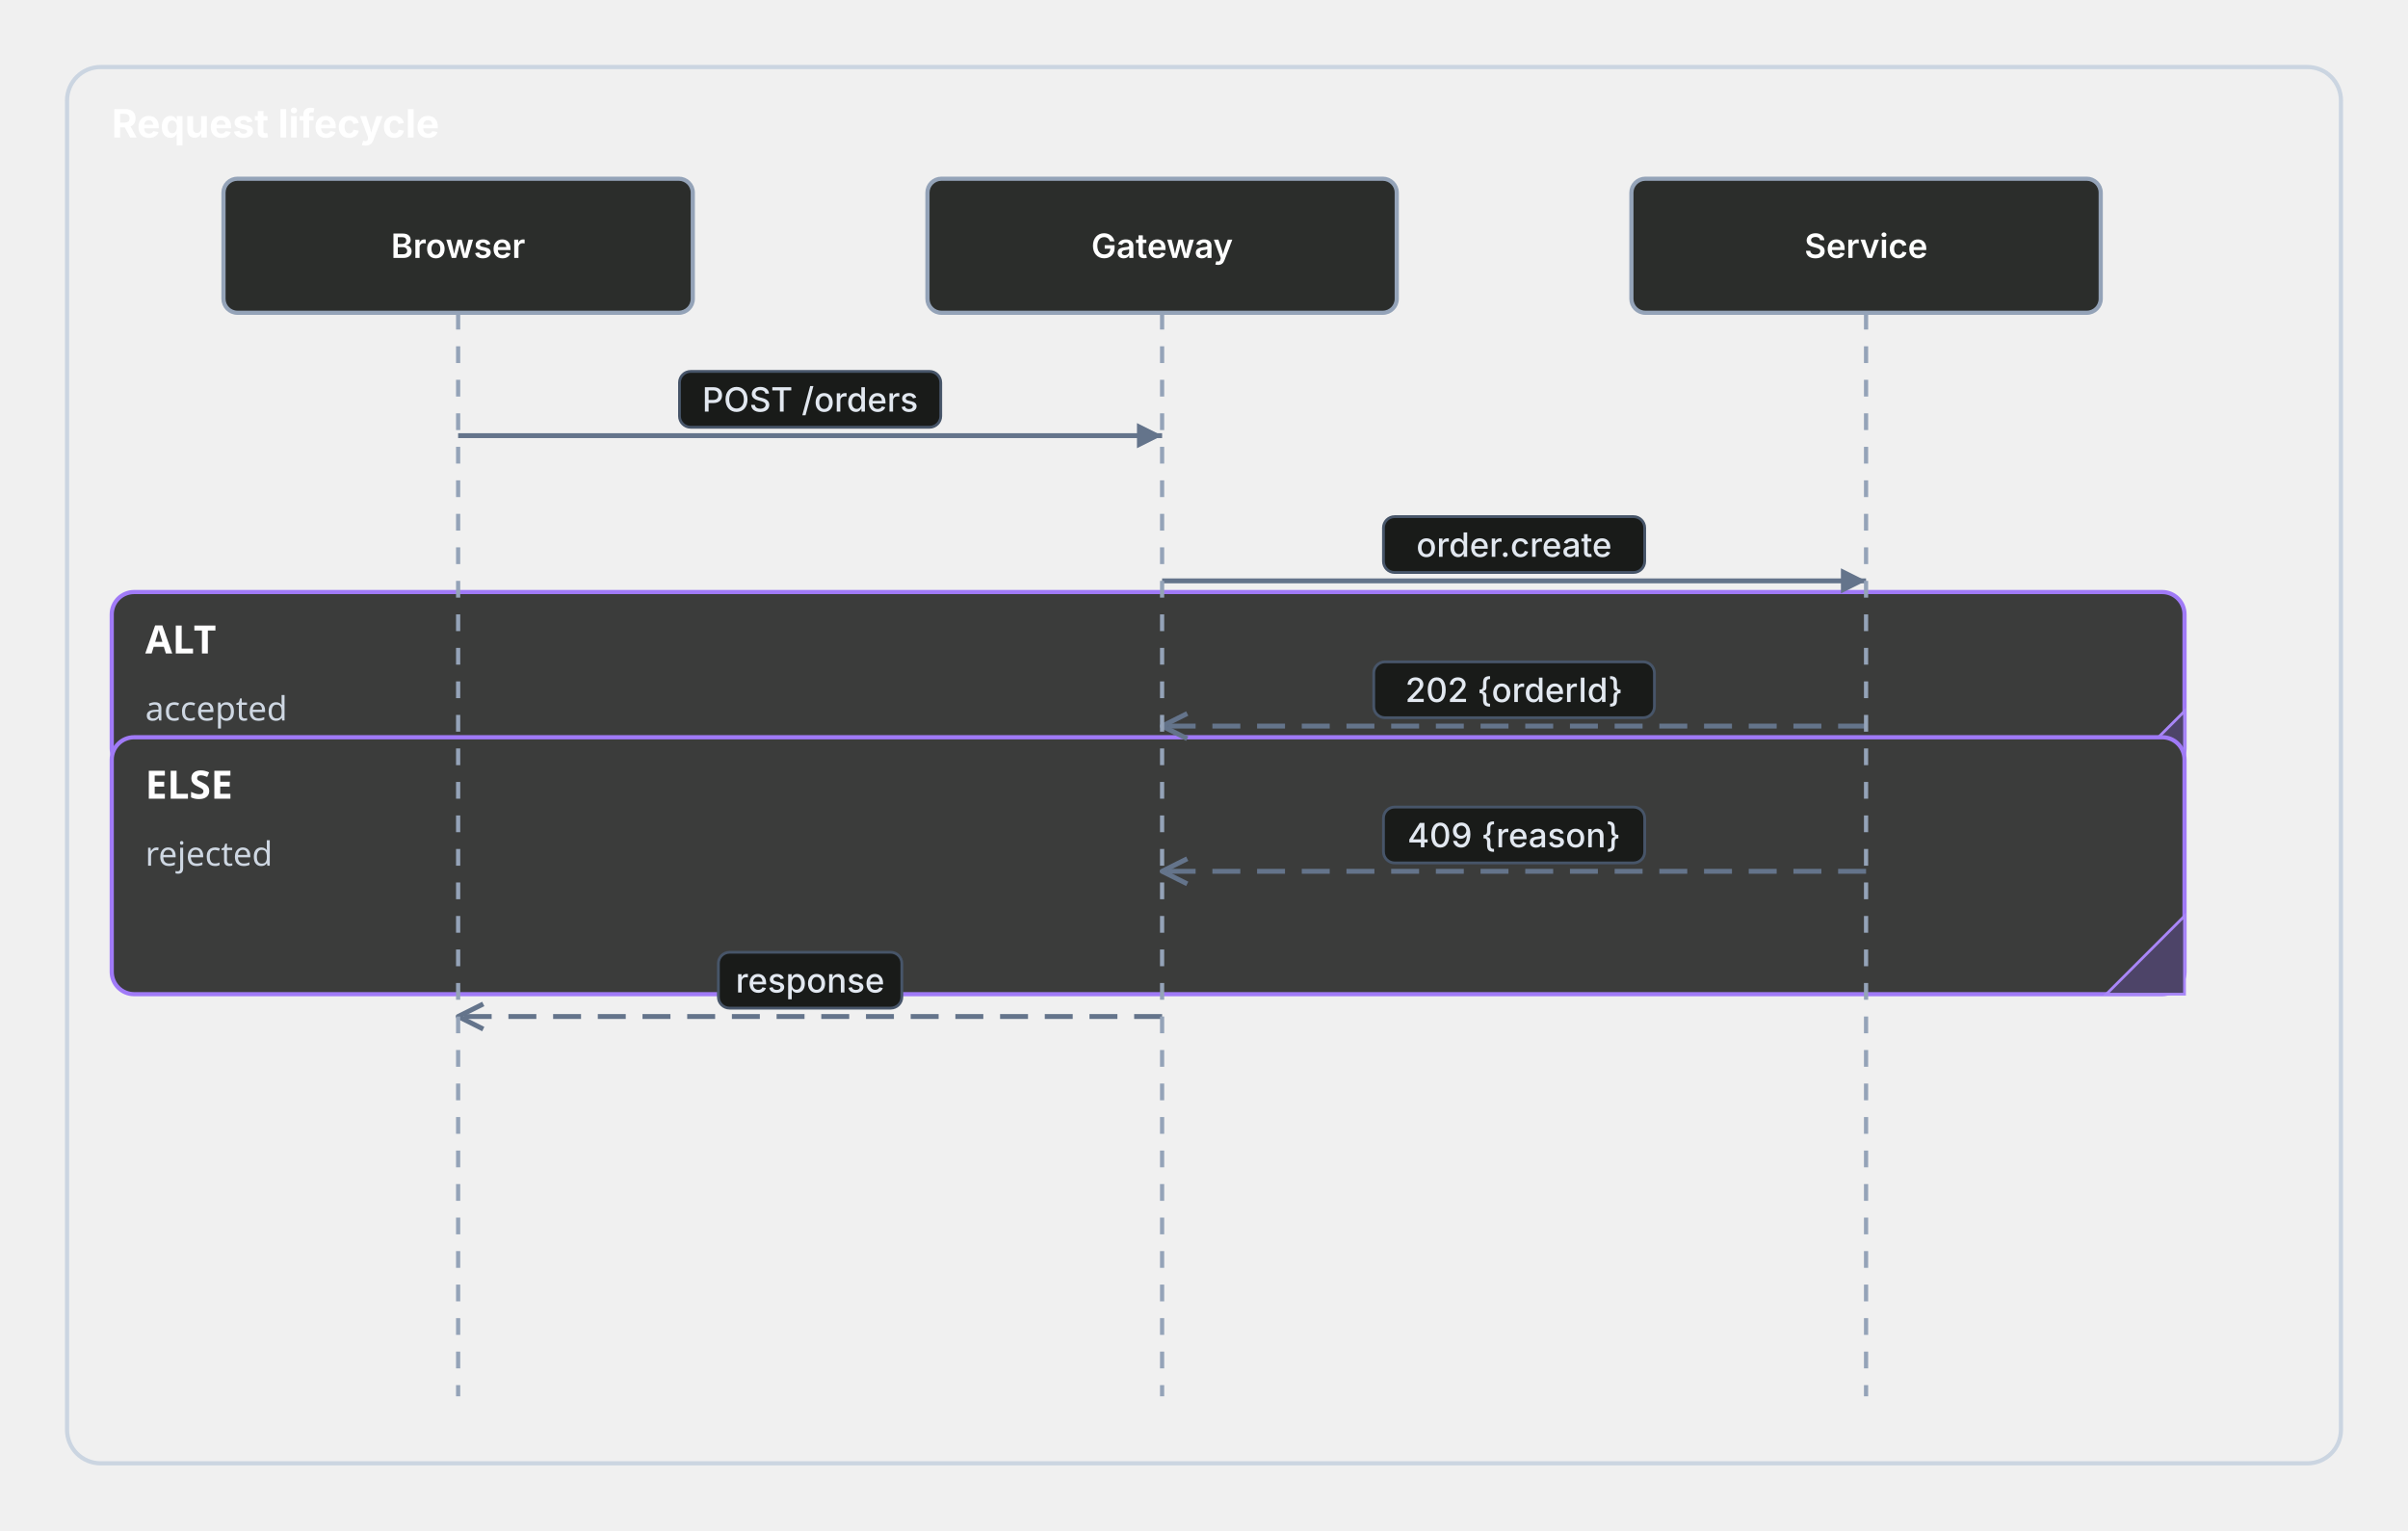
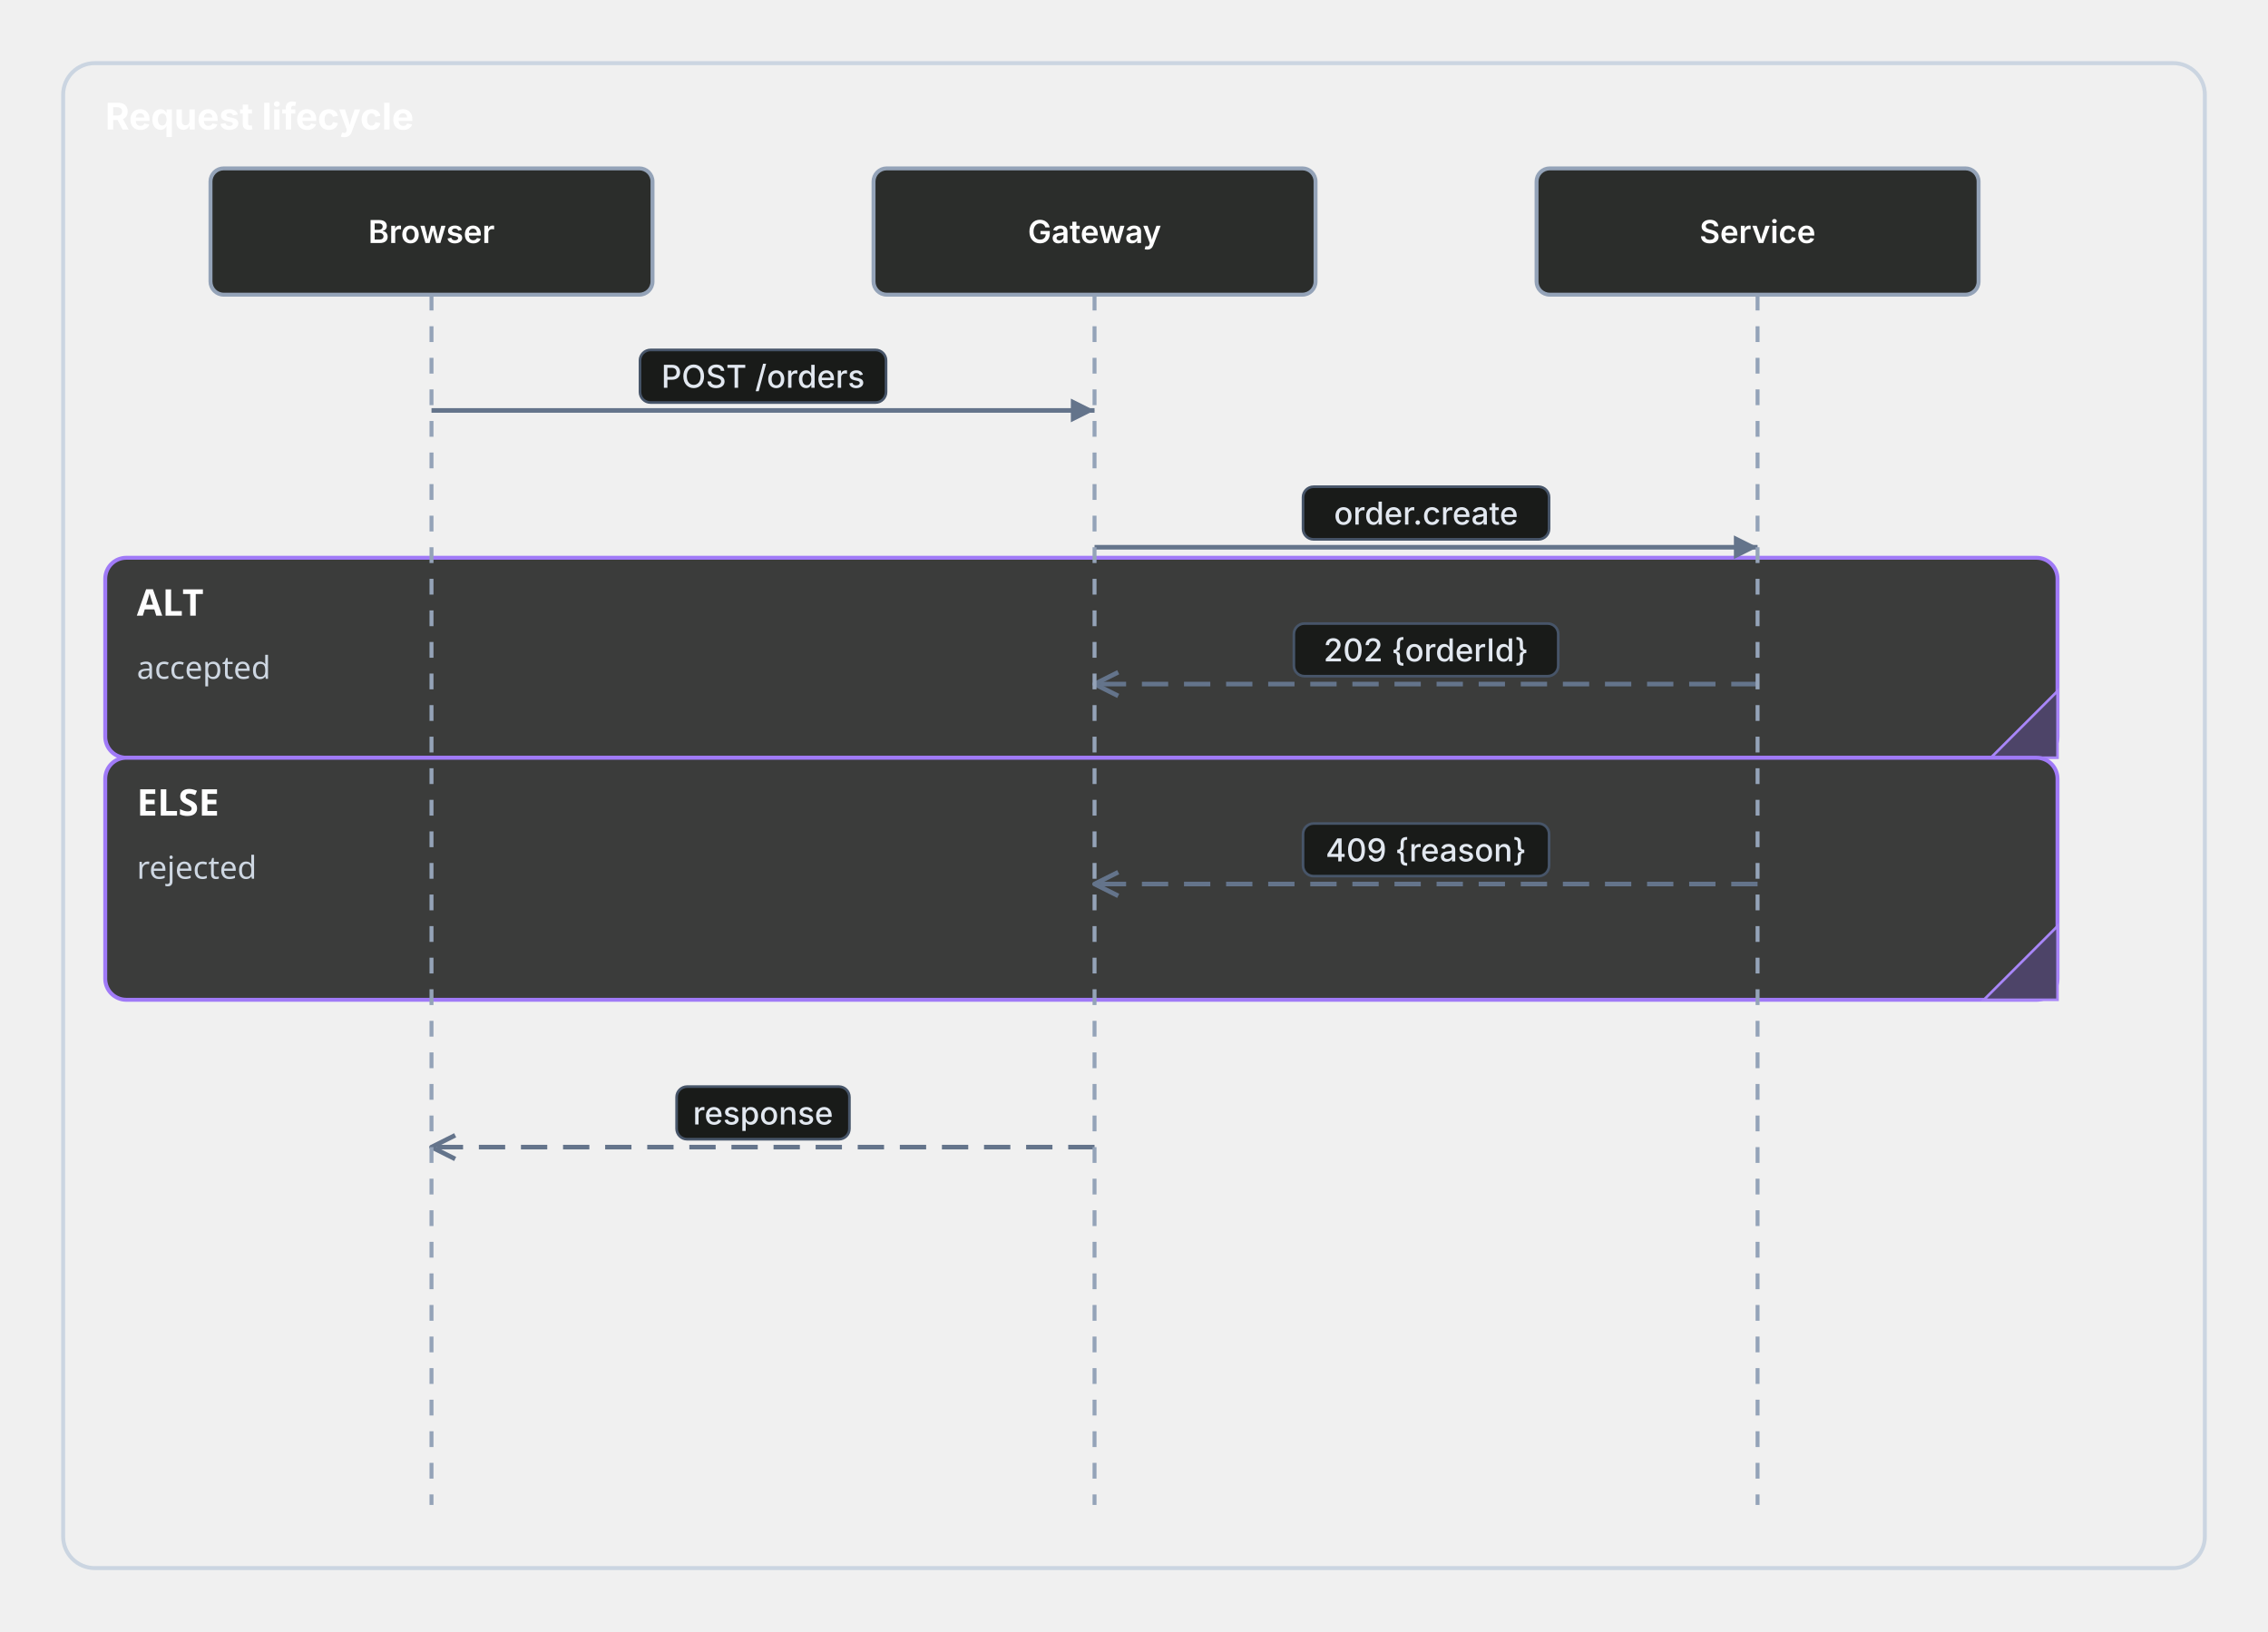
- <svg xmlns="http://www.w3.org/2000/svg" viewBox="-24 -24 862 548" width="862" height="548" data-openflowkit-document="template-request-sequence" data-page="page-1" data-theme="dark" data-pixel-ratio="1">
+ <svg xmlns="http://www.w3.org/2000/svg" viewBox="-24 -24 862 620" width="862" height="620" data-openflowkit-document="template-request-sequence" data-page="page-1" data-theme="dark" data-pixel-ratio="1">
  <g data-node-id="alt-1" data-node-kind="annotation" transform="matrix(1 0 0 1 16 188)">
-     <rect width="742" height="64" rx="8" fill="#2b2c2b" stroke="#9970f7" stroke-width="1.5" />
-     <path d="M720.667 64 L742 42.667 L742 64 Z" fill="#3f355c" stroke="#a27df8" />
+     <rect width="742" height="76" rx="8" fill="#2b2c2b" stroke="#9970f7" stroke-width="1.5" />
+     <path d="M716.667 76 L742 50.667 L742 76 Z" fill="#3f355c" stroke="#a27df8" />
    <text x="12" y="22" fill="#ffffff" font-family="system-ui,sans-serif" font-size="14" font-weight="700">
      <tspan x="12" dy="0">ALT</tspan>
    </text>
    <text x="12" y="46" fill="#cbd5e1" font-family="system-ui,sans-serif" font-size="12" font-weight="500">
      <tspan x="12" dy="0">accepted</tspan>
    </text>
  </g>
-   <g data-node-id="alt-2" data-node-kind="annotation" transform="matrix(1 0 0 1 16 240)">
+   <g data-node-id="alt-2" data-node-kind="annotation" transform="matrix(1 0 0 1 16 264)">
    <rect width="742" height="92" rx="8" fill="#2b2c2b" stroke="#9970f7" stroke-width="1.5" />
    <path d="M714 92 L742 64 L742 92 Z" fill="#3f355c" stroke="#a27df8" />
    <text x="12" y="22" fill="#ffffff" font-family="system-ui,sans-serif" font-size="14" font-weight="700">
      <tspan x="12" dy="0">ELSE</tspan>
    </text>
    <text x="12" y="46" fill="#cbd5e1" font-family="system-ui,sans-serif" font-size="12" font-weight="500">
      <tspan x="12" dy="0">rejected</tspan>
    </text>
  </g>
  <g data-node-id="dsl-69fgmz" transform="matrix(1 0 0 1 0 0)">
-     <rect x="0" y="0" width="814" height="500" rx="12" fill="rgba(241,245,249,0.08)" stroke="#cbd5e1" stroke-width="1.5" />
+     <rect x="0" y="0" width="814" height="572" rx="12" fill="rgba(241,245,249,0.08)" stroke="#cbd5e1" stroke-width="1.5" />
    <g>
      <text x="16" y="20" text-anchor="start" dominant-baseline="middle" fill="#ffffff" font-family="Inter, ui-sans-serif, system-ui, sans-serif" font-size="14" font-weight="700">Request lifecycle</text>
    </g>
  </g>
  <g data-connector-id="msg-1">
    <path d="M140 132 L392 132" fill="none" stroke="#64748b" stroke-width="1.75" opacity="1" />
    <rect x="219.24" y="109" width="93.52" height="20" rx="4" fill="#191b19" stroke="#475569" stroke-width="1" />
    <text x="266" y="119" text-anchor="middle" dominant-baseline="middle" fill="#e2e8f0" font-family="Inter, ui-sans-serif, system-ui, sans-serif" font-size="12" font-weight="500">POST /orders</text>
    <path d="M392 132 L383 136.5 L383 127.5 Z" fill="#64748b" opacity="1" />
  </g>
  <g data-connector-id="msg-2">
    <path d="M392 184 L644 184" fill="none" stroke="#64748b" stroke-width="1.75" opacity="1" />
    <rect x="471.24" y="161" width="93.52" height="20" rx="4" fill="#191b19" stroke="#475569" stroke-width="1" />
    <text x="518" y="171" text-anchor="middle" dominant-baseline="middle" fill="#e2e8f0" font-family="Inter, ui-sans-serif, system-ui, sans-serif" font-size="12" font-weight="500">order.create</text>
    <path d="M644 184 L635 188.5 L635 179.5 Z" fill="#64748b" opacity="1" />
  </g>
  <g data-connector-id="msg-3">
    <path d="M644 236 L392 236" fill="none" stroke="#64748b" stroke-width="1.75" opacity="1" stroke-dasharray="10 6" />
    <rect x="467.76" y="213" width="100.48" height="20" rx="4" fill="#191b19" stroke="#475569" stroke-width="1" />
    <text x="518" y="223" text-anchor="middle" dominant-baseline="middle" fill="#e2e8f0" font-family="Inter, ui-sans-serif, system-ui, sans-serif" font-size="12" font-weight="500">202 {orderId}</text>
    <path d="M401 231.5 L392 236 L401 240.5" fill="none" stroke="#64748b" stroke-width="1.75" opacity="1" stroke-linejoin="round" />
  </g>
  <g data-connector-id="msg-4">
-     <path d="M644 288 L392 288" fill="none" stroke="#64748b" stroke-width="1.75" opacity="1" stroke-dasharray="10 6" />
-     <rect x="471.24" y="265" width="93.52" height="20" rx="4" fill="#191b19" stroke="#475569" stroke-width="1" />
-     <text x="518" y="275" text-anchor="middle" dominant-baseline="middle" fill="#e2e8f0" font-family="Inter, ui-sans-serif, system-ui, sans-serif" font-size="12" font-weight="500">409 {reason}</text>
-     <path d="M401 283.5 L392 288 L401 292.5" fill="none" stroke="#64748b" stroke-width="1.75" opacity="1" stroke-linejoin="round" />
+     <path d="M644 312 L392 312" fill="none" stroke="#64748b" stroke-width="1.75" opacity="1" stroke-dasharray="10 6" />
+     <rect x="471.24" y="289" width="93.52" height="20" rx="4" fill="#191b19" stroke="#475569" stroke-width="1" />
+     <text x="518" y="299" text-anchor="middle" dominant-baseline="middle" fill="#e2e8f0" font-family="Inter, ui-sans-serif, system-ui, sans-serif" font-size="12" font-weight="500">409 {reason}</text>
+     <path d="M401 307.5 L392 312 L401 316.5" fill="none" stroke="#64748b" stroke-width="1.75" opacity="1" stroke-linejoin="round" />
  </g>
  <g data-connector-id="msg-5">
-     <path d="M392 340 L140 340" fill="none" stroke="#64748b" stroke-width="1.75" opacity="1" stroke-dasharray="10 6" />
-     <rect x="233.16" y="317" width="65.68" height="20" rx="4" fill="#191b19" stroke="#475569" stroke-width="1" />
-     <text x="266" y="327" text-anchor="middle" dominant-baseline="middle" fill="#e2e8f0" font-family="Inter, ui-sans-serif, system-ui, sans-serif" font-size="12" font-weight="500">response</text>
-     <path d="M149 335.5 L140 340 L149 344.5" fill="none" stroke="#64748b" stroke-width="1.75" opacity="1" stroke-linejoin="round" />
+     <path d="M392 412 L140 412" fill="none" stroke="#64748b" stroke-width="1.75" opacity="1" stroke-dasharray="10 6" />
+     <rect x="233.16" y="389" width="65.68" height="20" rx="4" fill="#191b19" stroke="#475569" stroke-width="1" />
+     <text x="266" y="399" text-anchor="middle" dominant-baseline="middle" fill="#e2e8f0" font-family="Inter, ui-sans-serif, system-ui, sans-serif" font-size="12" font-weight="500">response</text>
+     <path d="M149 407.5 L140 412 L149 416.5" fill="none" stroke="#64748b" stroke-width="1.75" opacity="1" stroke-linejoin="round" />
  </g>
  <g data-node-id="browser" transform="matrix(1 0 0 1 56 40)">
    <rect y="0" width="168" height="48" rx="5" fill="#2b2d2b" stroke="#94a3b8" stroke-width="1.5" />
-     <line x1="84" y1="48" x2="84" y2="436" stroke="#94a3b8" stroke-width="1.5" stroke-dasharray="6 6" />
+     <line x1="84" y1="48" x2="84" y2="508" stroke="#94a3b8" stroke-width="1.5" stroke-dasharray="6 6" />
    <text x="84" y="24" fill="#ffffff" font-family="Inter, ui-sans-serif, system-ui, sans-serif" font-size="12" font-weight="600" text-anchor="middle" dominant-baseline="central">
      <tspan x="84" dy="0">Browser</tspan>
    </text>
  </g>
  <g data-node-id="gateway" transform="matrix(1 0 0 1 308 40)">
    <rect y="0" width="168" height="48" rx="5" fill="#2b2d2b" stroke="#94a3b8" stroke-width="1.5" />
-     <line x1="84" y1="48" x2="84" y2="436" stroke="#94a3b8" stroke-width="1.5" stroke-dasharray="6 6" />
+     <line x1="84" y1="48" x2="84" y2="508" stroke="#94a3b8" stroke-width="1.5" stroke-dasharray="6 6" />
    <text x="84" y="24" fill="#ffffff" font-family="Inter, ui-sans-serif, system-ui, sans-serif" font-size="12" font-weight="600" text-anchor="middle" dominant-baseline="central">
      <tspan x="84" dy="0">Gateway</tspan>
    </text>
  </g>
  <g data-node-id="service" transform="matrix(1 0 0 1 560 40)">
    <rect y="0" width="168" height="48" rx="5" fill="#2b2d2b" stroke="#94a3b8" stroke-width="1.5" />
-     <line x1="84" y1="48" x2="84" y2="436" stroke="#94a3b8" stroke-width="1.5" stroke-dasharray="6 6" />
+     <line x1="84" y1="48" x2="84" y2="508" stroke="#94a3b8" stroke-width="1.5" stroke-dasharray="6 6" />
    <text x="84" y="24" fill="#ffffff" font-family="Inter, ui-sans-serif, system-ui, sans-serif" font-size="12" font-weight="600" text-anchor="middle" dominant-baseline="central">
      <tspan x="84" dy="0">Service</tspan>
    </text>
  </g>
</svg>
